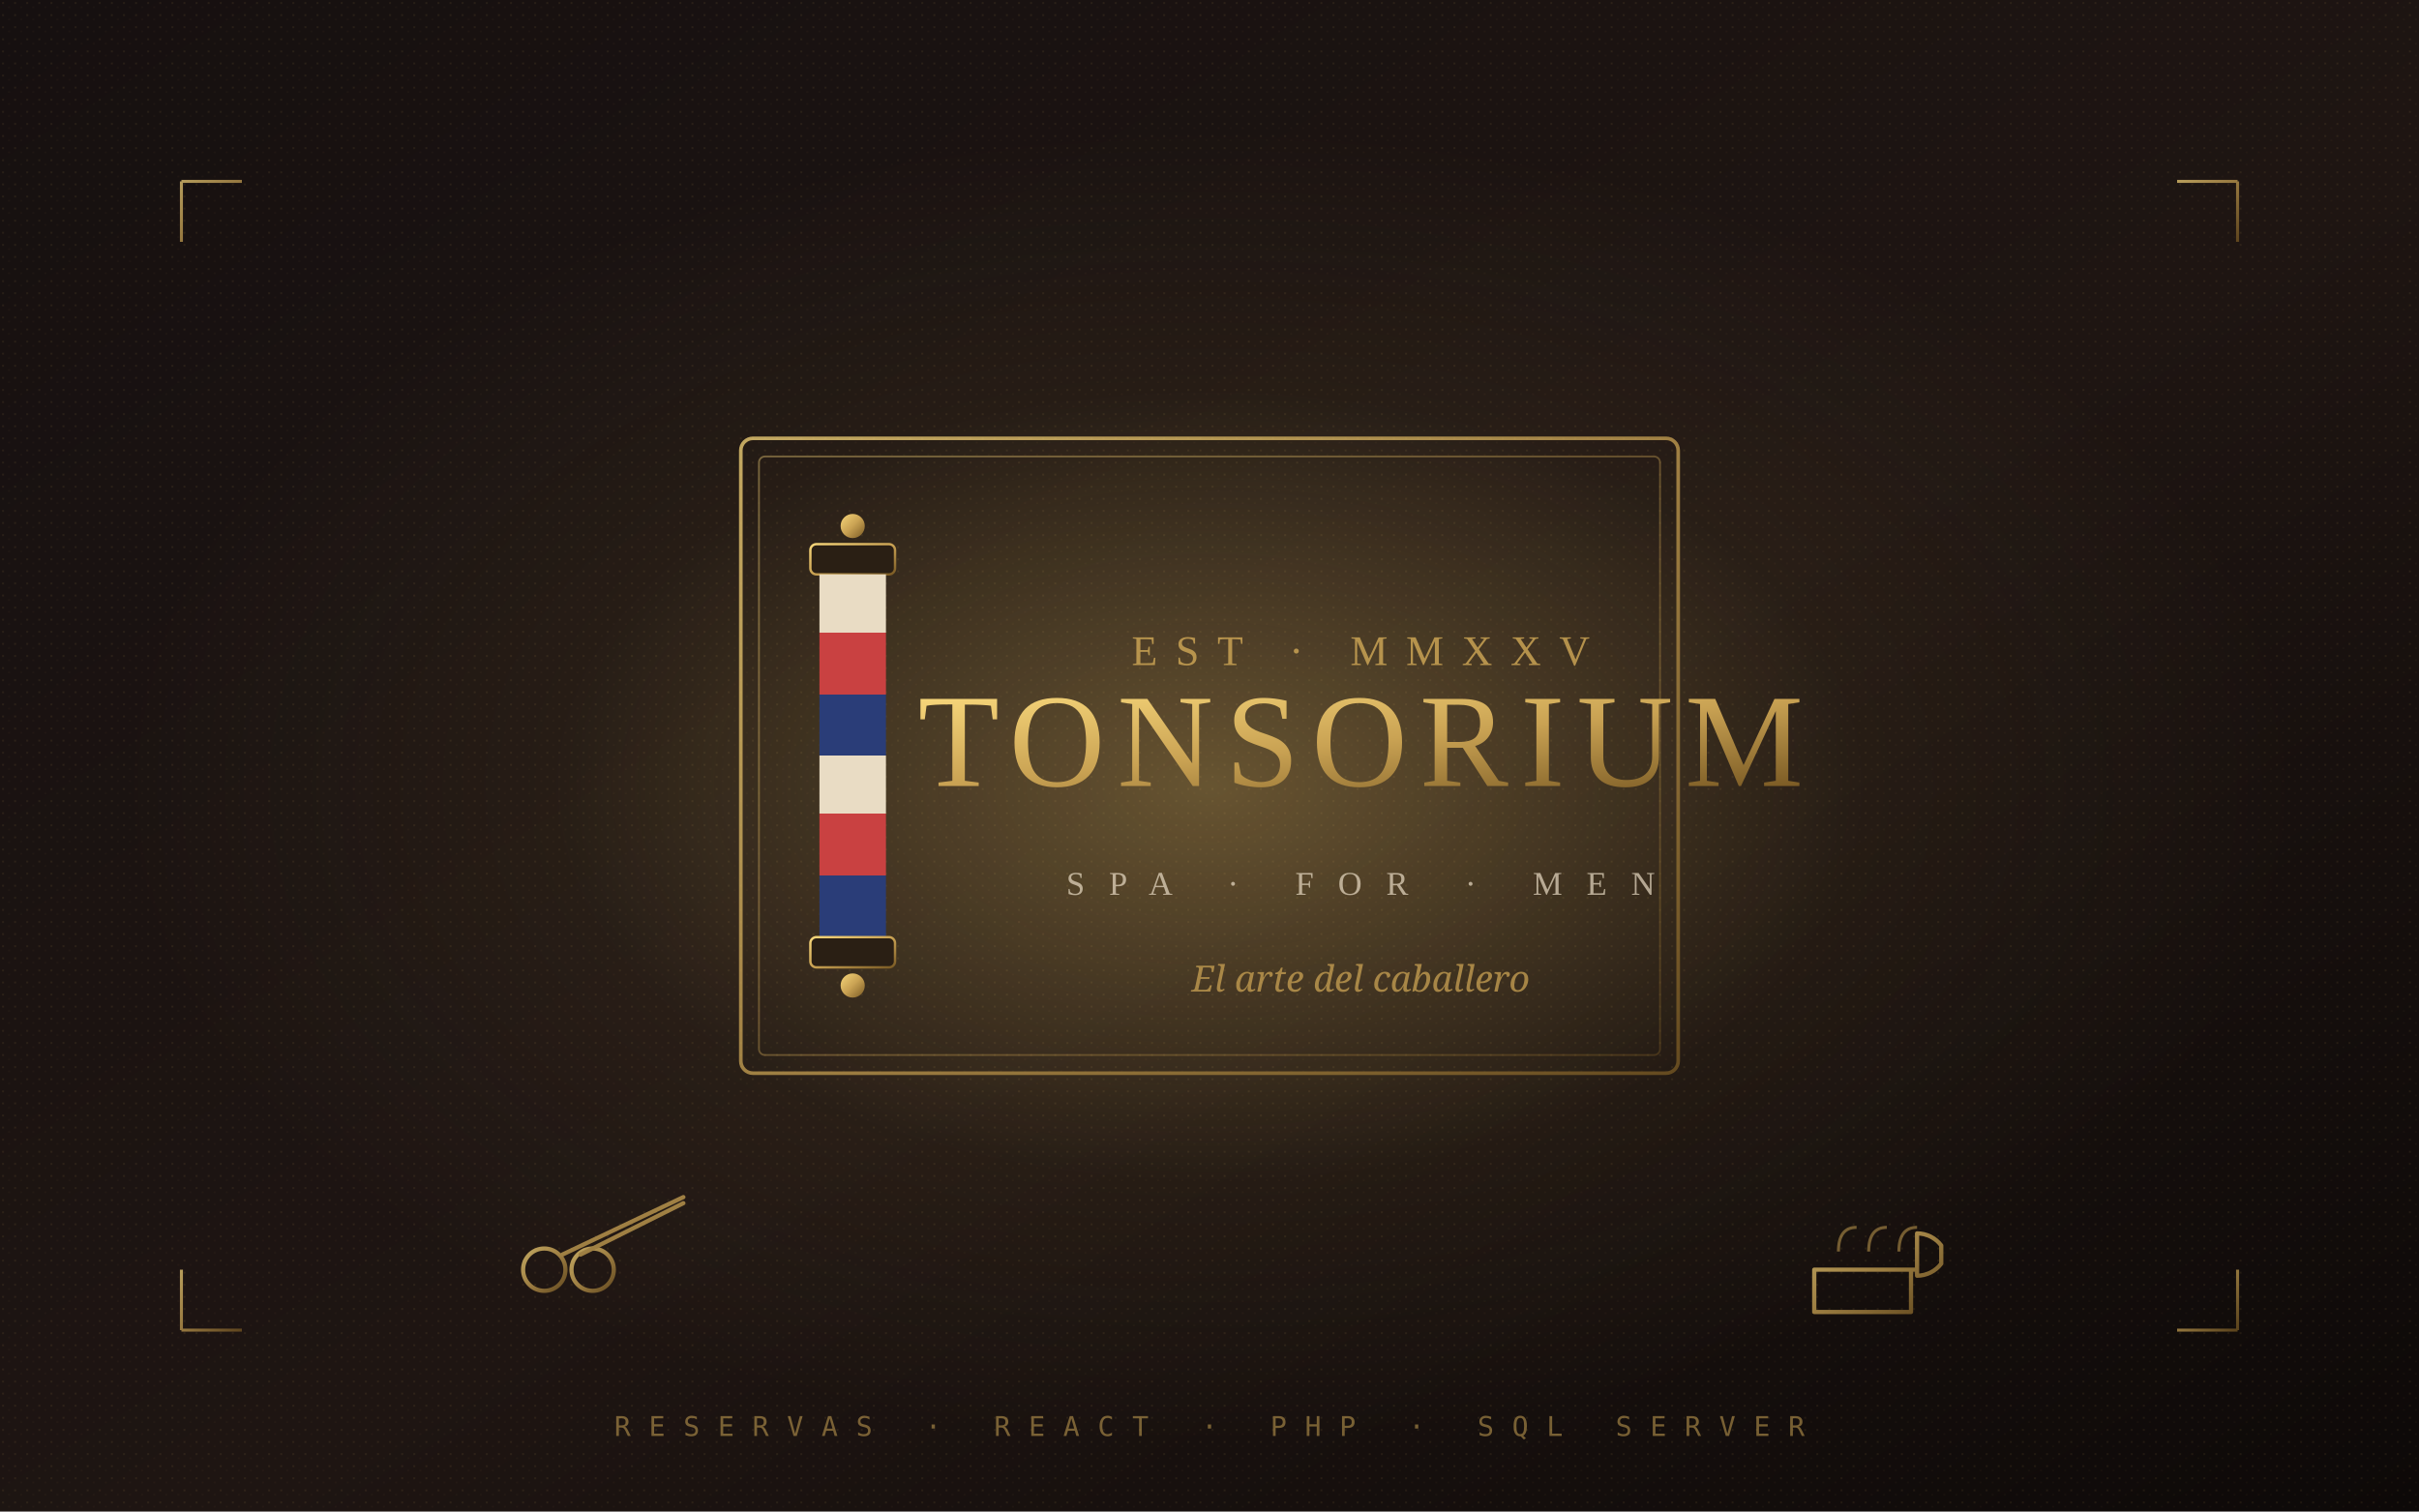
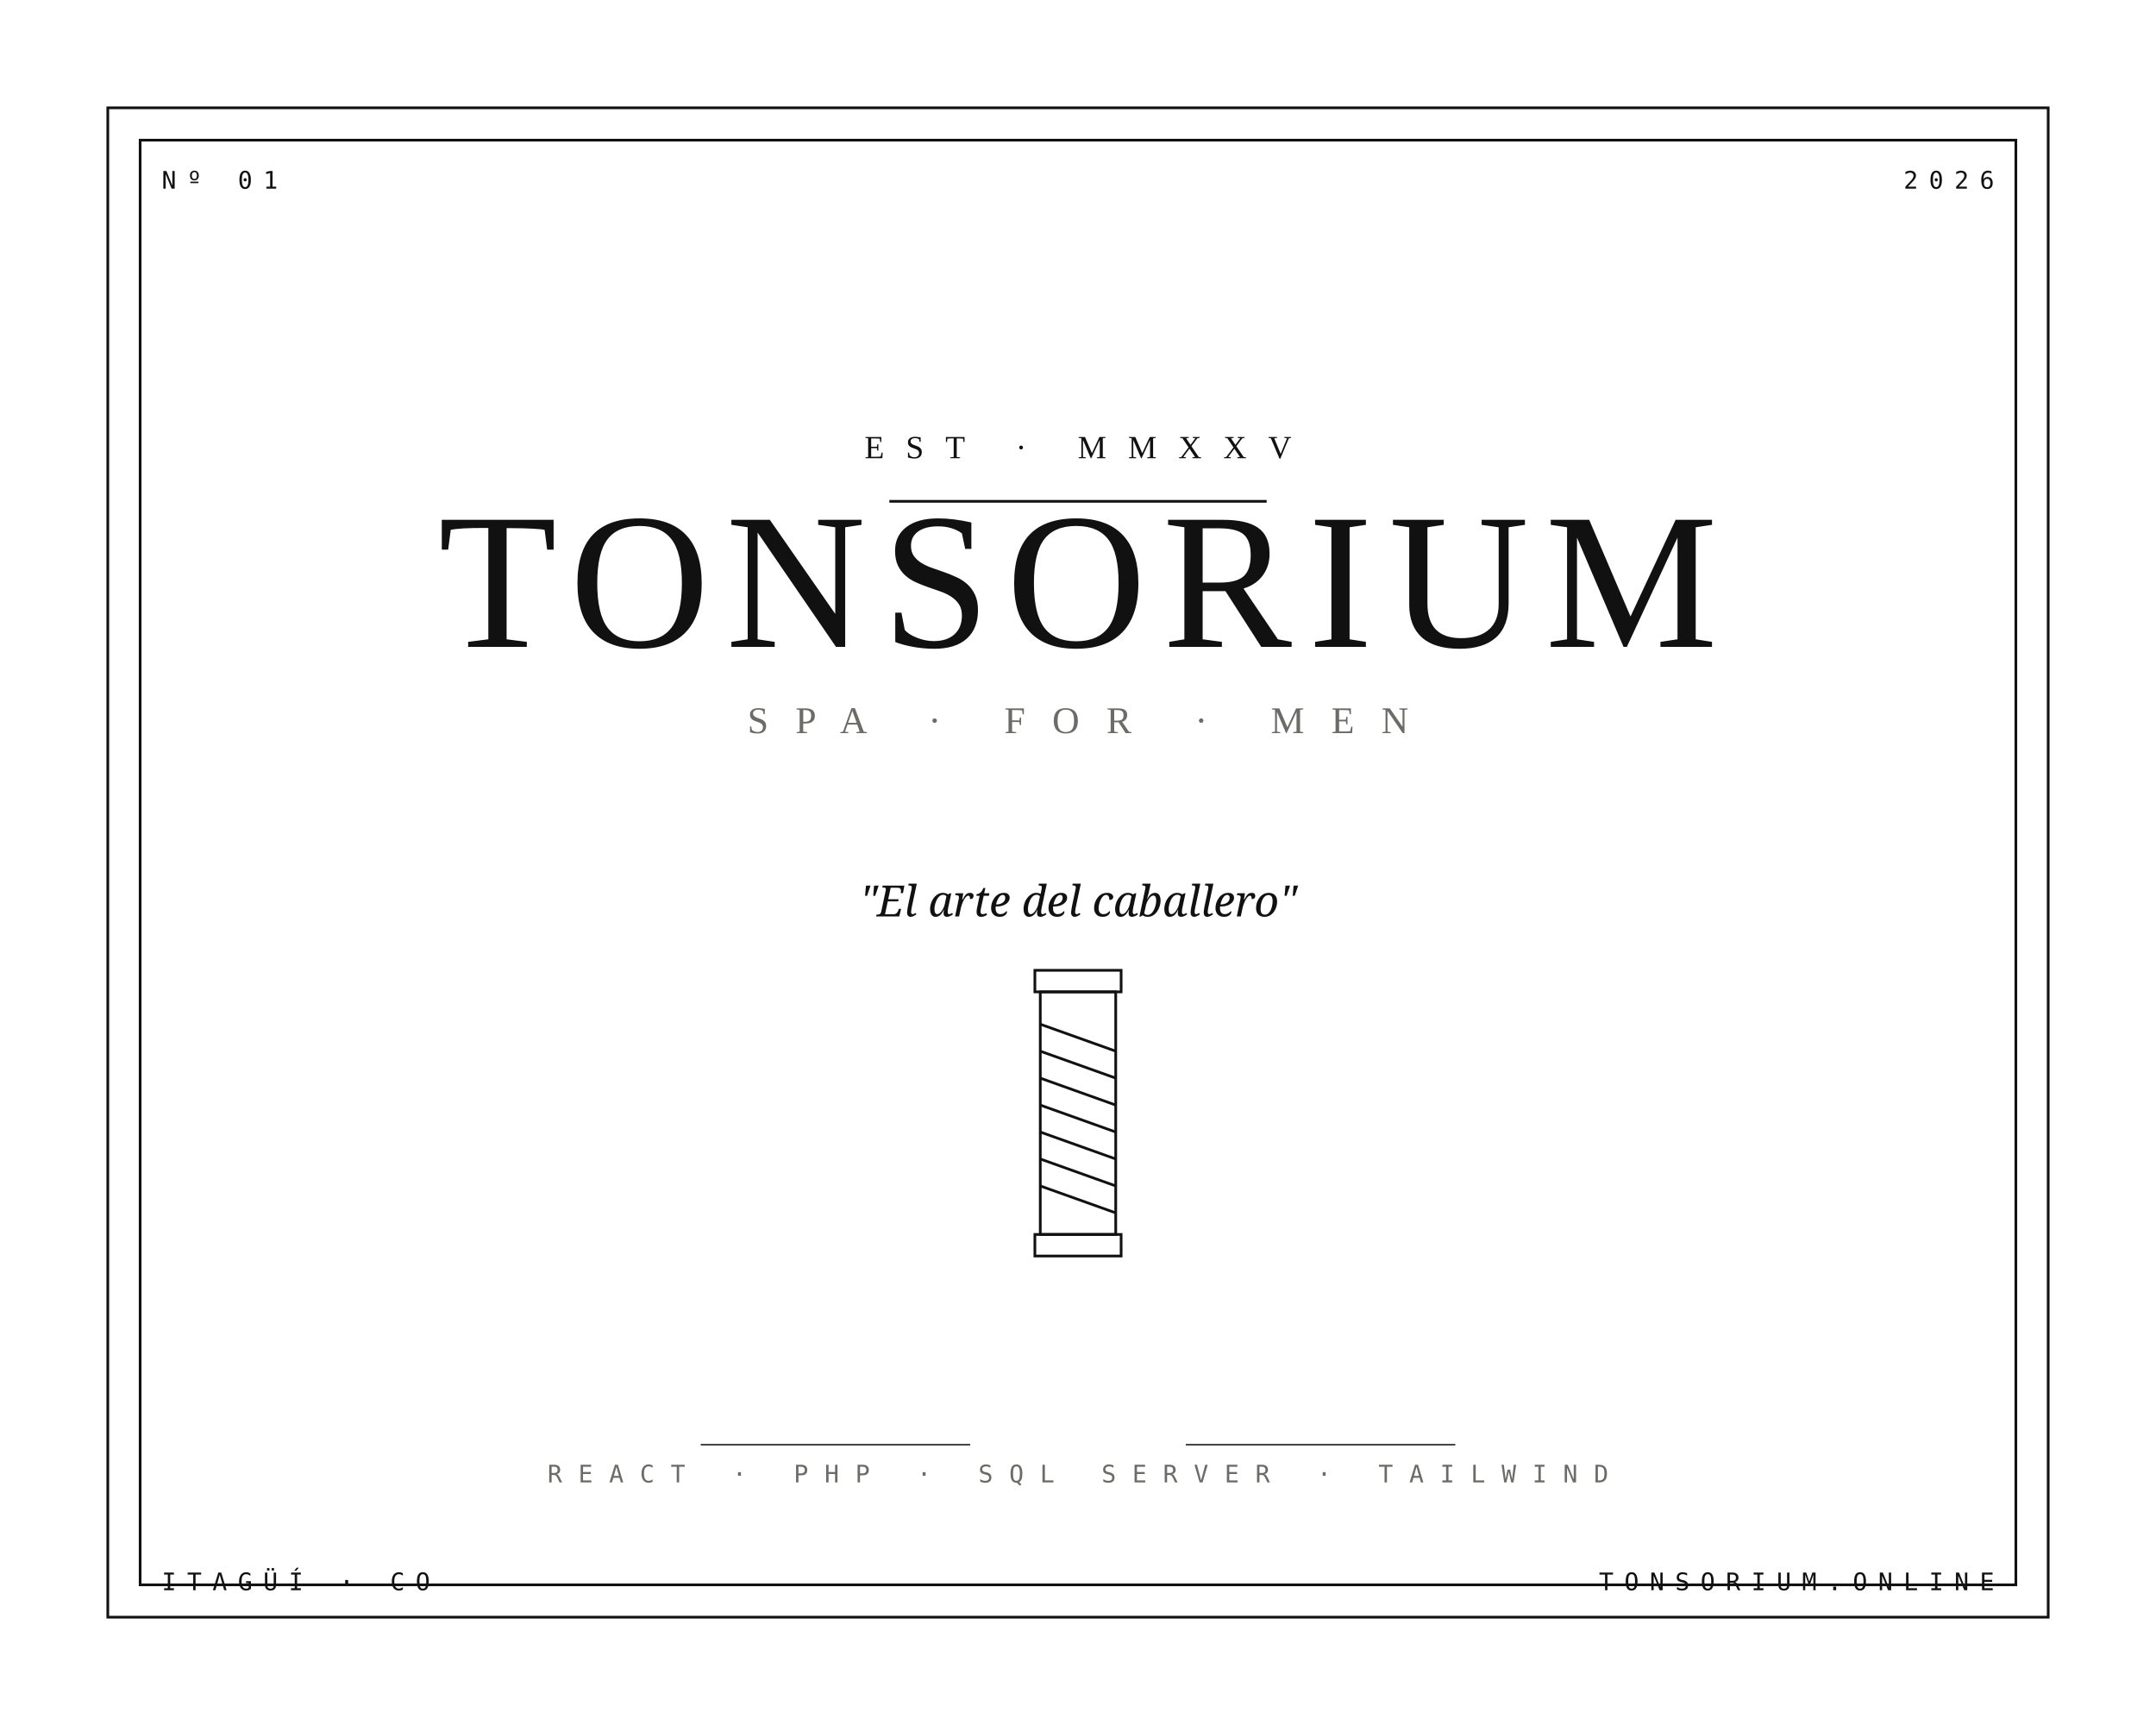
- <svg xmlns="http://www.w3.org/2000/svg" viewBox="0 0 800 500" preserveAspectRatio="xMidYMid slice" role="img" aria-label="Tonsorium — Barbería premium">
-   <defs>
-     <linearGradient id="bg" x1="0" y1="0" x2="1" y2="1">
-       <stop offset="0%" stop-color="#161010" />
-       <stop offset="55%" stop-color="#1e1512" />
-       <stop offset="100%" stop-color="#0d0908" />
-     </linearGradient>
-     <linearGradient id="gold" x1="0" y1="0" x2="1" y2="1">
-       <stop offset="0%" stop-color="#f7d67a" />
-       <stop offset="50%" stop-color="#c9a253" />
-       <stop offset="100%" stop-color="#7a5a24" />
-     </linearGradient>
-     <linearGradient id="goldSoft" x1="0" y1="0" x2="1" y2="0">
-       <stop offset="0%" stop-color="#c9a253" stop-opacity="0" />
-       <stop offset="50%" stop-color="#c9a253" />
-       <stop offset="100%" stop-color="#c9a253" stop-opacity="0" />
-     </linearGradient>
-     <radialGradient id="glow" cx="0.5" cy="0.5" r="0.5">
-       <stop offset="0%" stop-color="#f0c96b" stop-opacity="0.35" />
-       <stop offset="60%" stop-color="#f0c96b" stop-opacity="0.05" />
-       <stop offset="100%" stop-color="#f0c96b" stop-opacity="0" />
-     </radialGradient>
-     <linearGradient id="poleStripes" x1="0" y1="0" x2="0" y2="1">
-       <stop offset="0%" stop-color="#e9dcc4" />
-       <stop offset="16%" stop-color="#e9dcc4" />
-       <stop offset="16%" stop-color="#c94141" />
-       <stop offset="33%" stop-color="#c94141" />
-       <stop offset="33%" stop-color="#2a3d78" />
-       <stop offset="50%" stop-color="#2a3d78" />
-       <stop offset="50%" stop-color="#e9dcc4" />
-       <stop offset="66%" stop-color="#e9dcc4" />
-       <stop offset="66%" stop-color="#c94141" />
-       <stop offset="83%" stop-color="#c94141" />
-       <stop offset="83%" stop-color="#2a3d78" />
-       <stop offset="100%" stop-color="#2a3d78" />
-     </linearGradient>
-     <pattern id="grain" x="0" y="0" width="4" height="4" patternUnits="userSpaceOnUse">
-       <rect width="4" height="4" fill="transparent" />
-       <circle cx="1" cy="1" r="0.35" fill="#f0c96b" fill-opacity="0.08" />
-       <circle cx="3" cy="2.4" r="0.25" fill="#f0c96b" fill-opacity="0.06" />
-     </pattern>
-   </defs>
-   <rect width="800" height="500" fill="url(#bg)" />
-   <ellipse cx="400" cy="260" rx="360" ry="220" fill="url(#glow)" />
-   <rect width="800" height="500" fill="url(#grain)" />
-   <g opacity="0.55">
-     <path d="M0 90 L800 90" stroke="url(#goldSoft)" stroke-width="1" />
-     <path d="M0 410 L800 410" stroke="url(#goldSoft)" stroke-width="1" />
+ <svg xmlns="http://www.w3.org/2000/svg" viewBox="0 0 800 640" preserveAspectRatio="xMidYMid slice" role="img" aria-label="Tonsorium — Barbería premium">
+   <rect width="800" height="640" fill="#ffffff" />
+   <g stroke="#111111" stroke-width="1" fill="none">
+     <rect x="40" y="40" width="720" height="560" />
+     <rect x="52" y="52" width="696" height="536" />
  </g>
-   <g transform="translate(400 250)">
-     <rect x="-155" y="-105" width="310" height="210" rx="4" ry="4" fill="none" stroke="url(#gold)" stroke-width="1.2" opacity="0.75" />
-     <rect x="-149" y="-99" width="298" height="198" rx="2" ry="2" fill="none" stroke="url(#gold)" stroke-width="0.6" opacity="0.4" />
-     <g transform="translate(-118 0)">
-       <rect x="-14" y="-70" width="28" height="10" rx="2" fill="#2a1f14" stroke="url(#gold)" stroke-width="0.8" />
-       <rect x="-11" y="-60" width="22" height="120" fill="url(#poleStripes)" />
-       <rect x="-14" y="60" width="28" height="10" rx="2" fill="#2a1f14" stroke="url(#gold)" stroke-width="0.8" />
-       <circle cx="0" cy="-76" r="4" fill="url(#gold)" />
-       <circle cx="0" cy="76" r="4" fill="url(#gold)" />
-     </g>
-     <g transform="translate(50 0)">
-       <text x="0" y="-30" text-anchor="middle" font-family="'Times New Roman', Georgia, serif" font-size="14" letter-spacing="6" fill="#c9a253" opacity="0.85">EST · MMXXV</text>
-       <text x="0" y="10" text-anchor="middle" font-family="'Times New Roman', Georgia, serif" font-size="44" font-weight="500" letter-spacing="4" fill="url(#gold)">TONSORIUM</text>
-       <line x1="-95" y1="24" x2="95" y2="24" stroke="url(#goldSoft)" stroke-width="1" />
-       <text x="0" y="46" text-anchor="middle" font-family="'Times New Roman', Georgia, serif" font-size="11" letter-spacing="8" fill="#e9dcc4" opacity="0.7">SPA · FOR · MEN</text>
-       <text x="0" y="78" text-anchor="middle" font-family="Georgia, serif" font-size="12" font-style="italic" fill="#c9a253" opacity="0.75">El arte del caballero</text>
+   <g transform="translate(400 200)" text-anchor="middle" fill="#111111">
+     <text font-family="Georgia, 'Times New Roman', serif" font-size="12" letter-spacing="8" y="-30">EST · MMXXV</text>
+     <line x1="-70" y1="-14" x2="70" y2="-14" stroke="#111111" stroke-width="1" />
+     <text font-family="Georgia, 'Times New Roman', serif" font-size="72" font-weight="400" letter-spacing="6" y="40">TONSORIUM</text>
+     <text font-family="Georgia, 'Times New Roman', serif" font-size="14" letter-spacing="10" y="72" fill="#6b6b68">SPA · FOR · MEN</text>
+   </g>
+   <g transform="translate(400 340)" text-anchor="middle" fill="#111111">
+     <text font-family="Georgia, serif" font-size="16" font-style="italic" y="0">"El arte del caballero"</text>
+   </g>
+   <g transform="translate(400 430)" text-anchor="middle">
+     <g stroke="#111111" stroke-width="1" fill="none">
+       <rect x="-16" y="-70" width="32" height="8" />
+       <rect x="-14" y="-62" width="28" height="90" />
+       <rect x="-16" y="28" width="32" height="8" />
+       <line x1="-14" y1="-50" x2="14" y2="-40" />
+       <line x1="-14" y1="-40" x2="14" y2="-30" />
+       <line x1="-14" y1="-30" x2="14" y2="-20" />
+       <line x1="-14" y1="-20" x2="14" y2="-10" />
+       <line x1="-14" y1="-10" x2="14" y2="0" />
+       <line x1="-14" y1="0" x2="14" y2="10" />
+       <line x1="-14" y1="10" x2="14" y2="20" />
    </g>
  </g>
-   <g transform="translate(60 60)" opacity="0.7">
-     <path d="M0 0 L20 0 M0 0 L0 20" stroke="url(#gold)" stroke-width="1" />
+   <g transform="translate(400 550)" text-anchor="middle" fill="#6b6b68">
+     <line x1="-140" y1="-14" x2="-40" y2="-14" stroke="#111111" stroke-width="0.5" />
+     <line x1="40" y1="-14" x2="140" y2="-14" stroke="#111111" stroke-width="0.5" />
+     <text font-family="ui-monospace, Menlo, monospace" font-size="9" letter-spacing="6">REACT · PHP · SQL SERVER · TAILWIND</text>
  </g>
-   <g transform="translate(740 60)" opacity="0.7">
-     <path d="M0 0 L-20 0 M0 0 L0 20" stroke="url(#gold)" stroke-width="1" />
+   <g fill="#111111" font-family="ui-monospace, Menlo, monospace" font-size="9" letter-spacing="4">
+     <text x="60" y="70">Nº 01</text>
+     <text x="740" y="70" text-anchor="end">2026</text>
+     <text x="60" y="590">ITAGÜÍ · CO</text>
+     <text x="740" y="590" text-anchor="end">TONSORIUM.ONLINE</text>
  </g>
-   <g transform="translate(60 440)" opacity="0.7">
-     <path d="M0 0 L20 0 M0 0 L0 -20" stroke="url(#gold)" stroke-width="1" />
-   </g>
-   <g transform="translate(740 440)" opacity="0.7">
-     <path d="M0 0 L-20 0 M0 0 L0 -20" stroke="url(#gold)" stroke-width="1" />
-   </g>
-   <g transform="translate(180 420)" opacity="0.75">
-     <g stroke="url(#gold)" stroke-width="1.4" fill="none" stroke-linecap="round">
-       <circle cx="0" cy="0" r="7" />
-       <circle cx="16" cy="0" r="7" />
-       <line x1="6" y1="-5" x2="46" y2="-24" />
-       <line x1="12" y1="-5" x2="46" y2="-22" />
-     </g>
-   </g>
-   <g transform="translate(600 420)" opacity="0.75">
-     <path d="M0 0 h34 v-12 a10 10 0 0 1 8 4 v6 a10 10 0 0 1 -8 4 v-2 h-2 v14 h-32 z" fill="none" stroke="url(#gold)" stroke-width="1.4" stroke-linejoin="round" />
-     <path d="M8 -6 q0 -8 6 -8 M18 -6 q0 -8 6 -8 M28 -6 q0 -8 6 -8" fill="none" stroke="#c9a253" stroke-width="1" opacity="0.7" />
-   </g>
-   <text x="400" y="475" text-anchor="middle" font-family="ui-monospace, Menlo, monospace" font-size="9" letter-spacing="6" fill="#c9a253" opacity="0.55">RESERVAS · REACT · PHP · SQL SERVER</text>
</svg>
